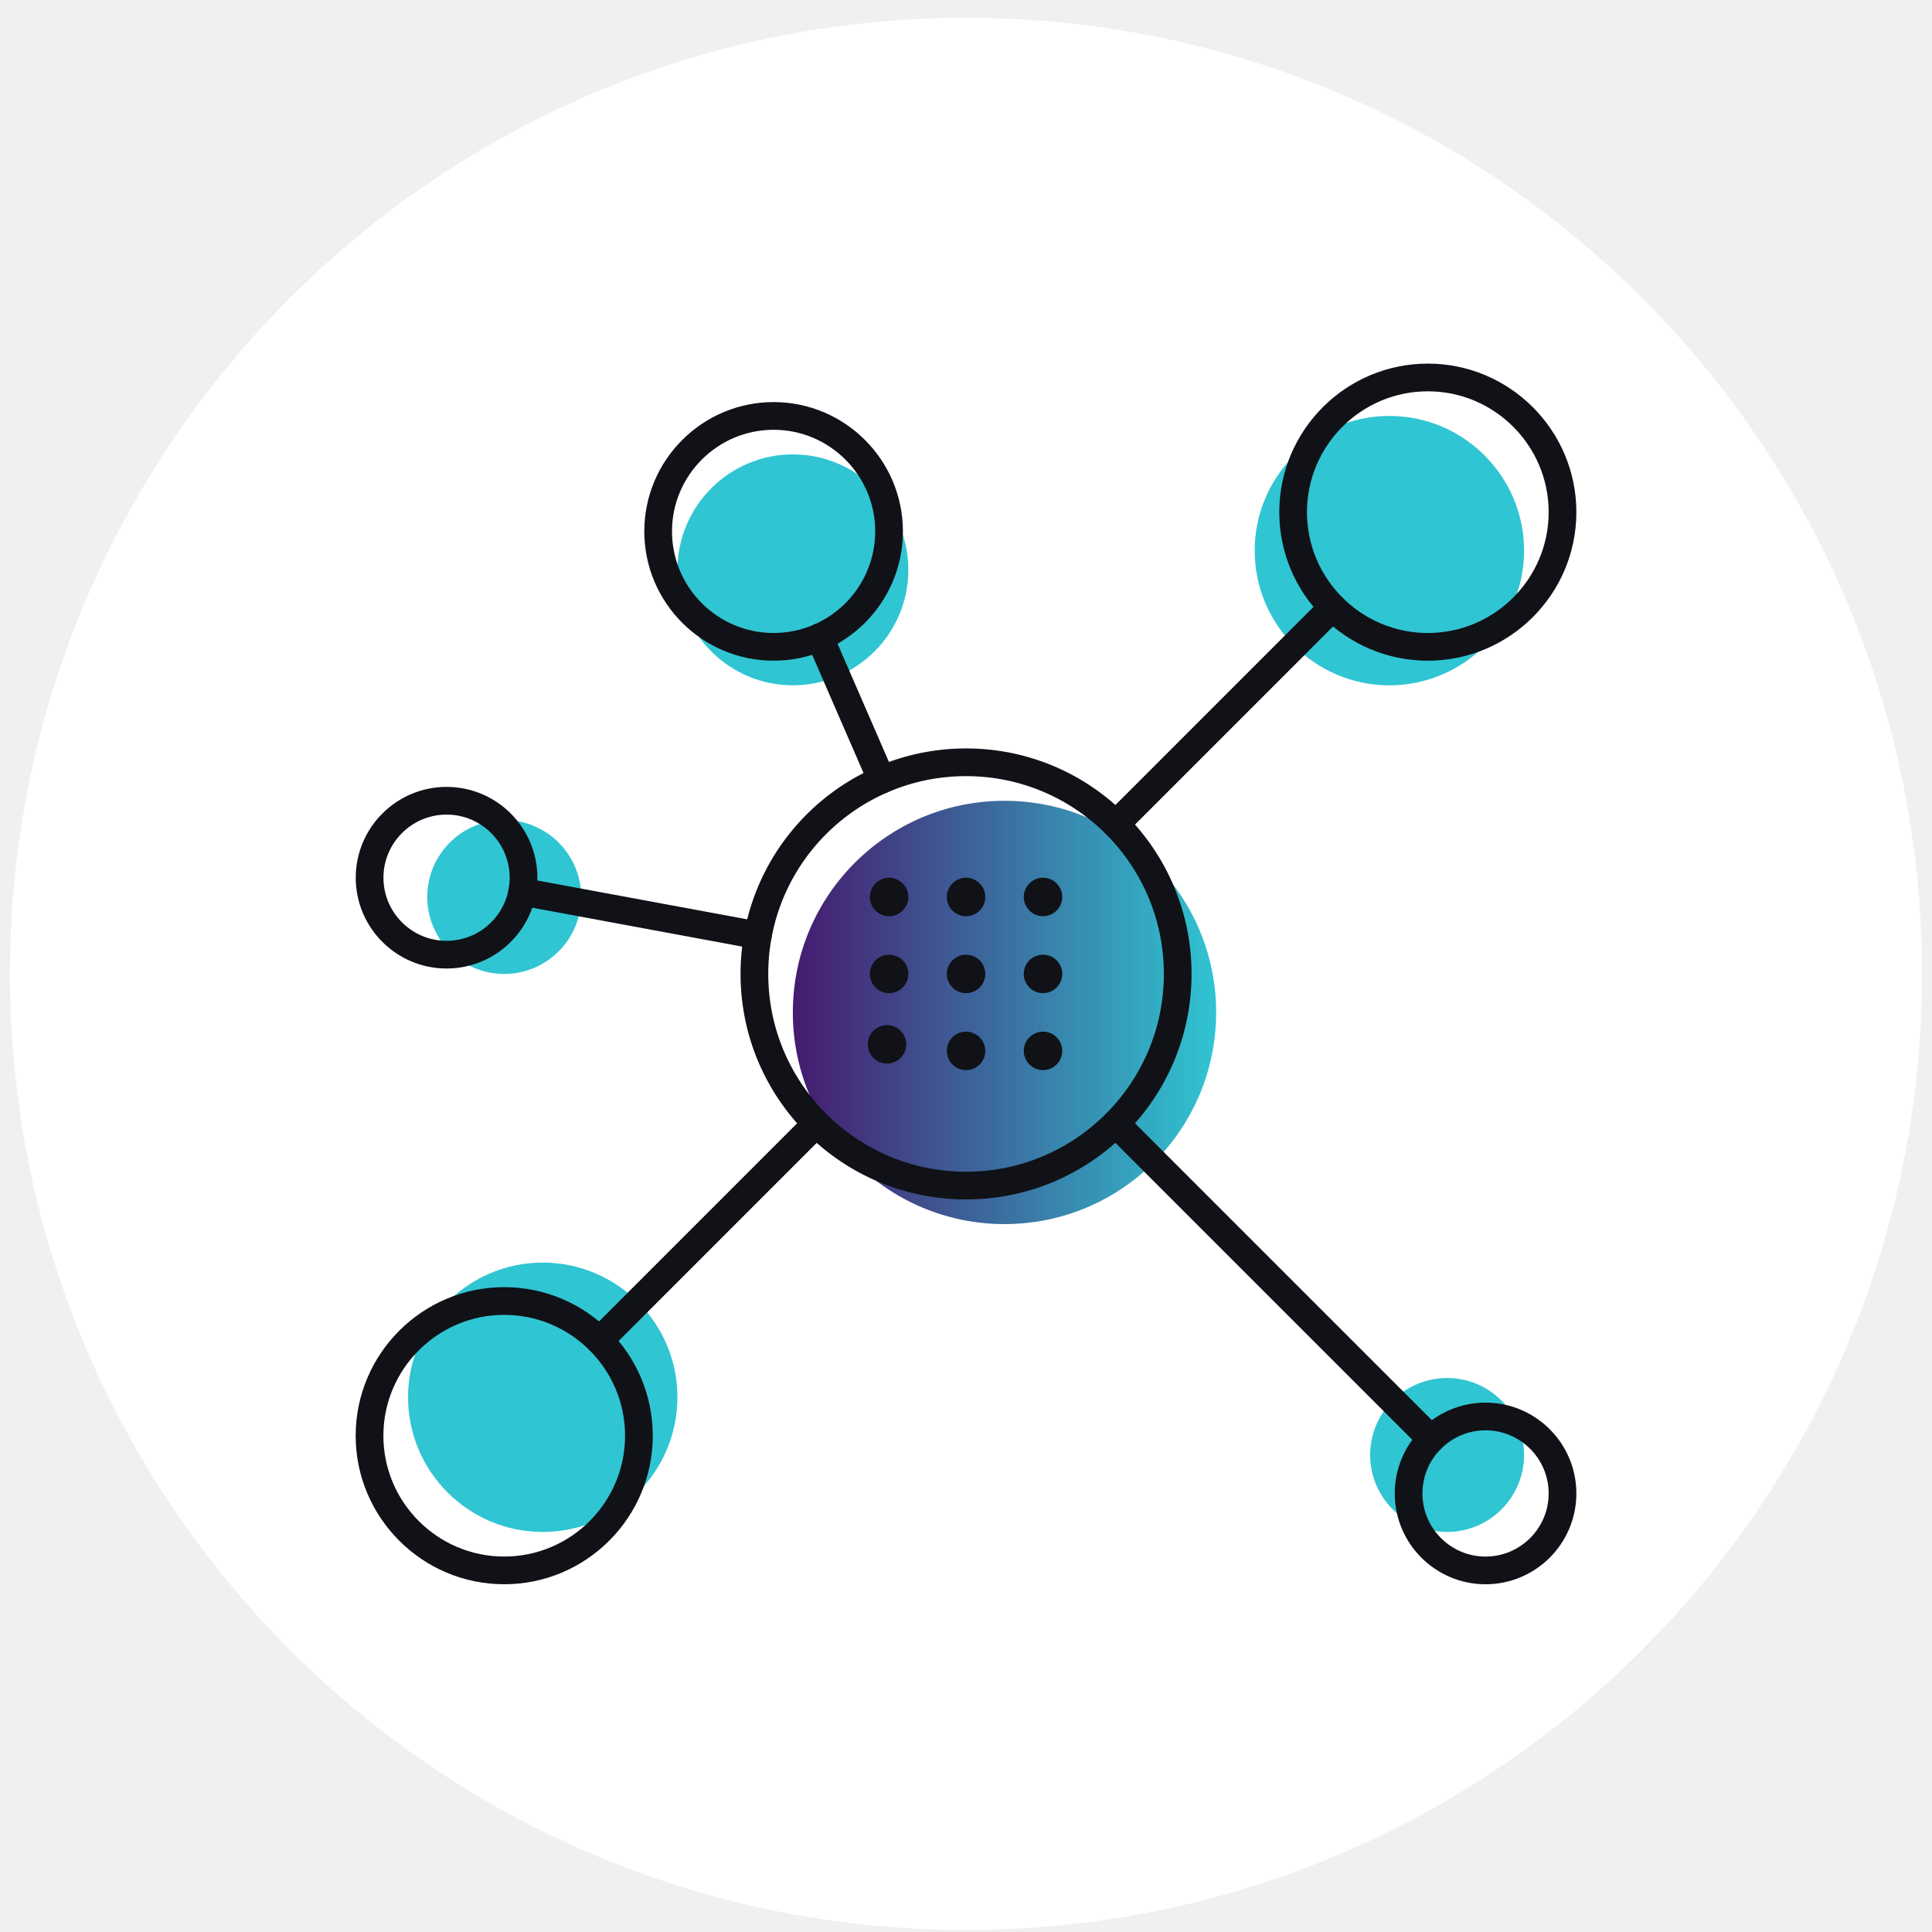
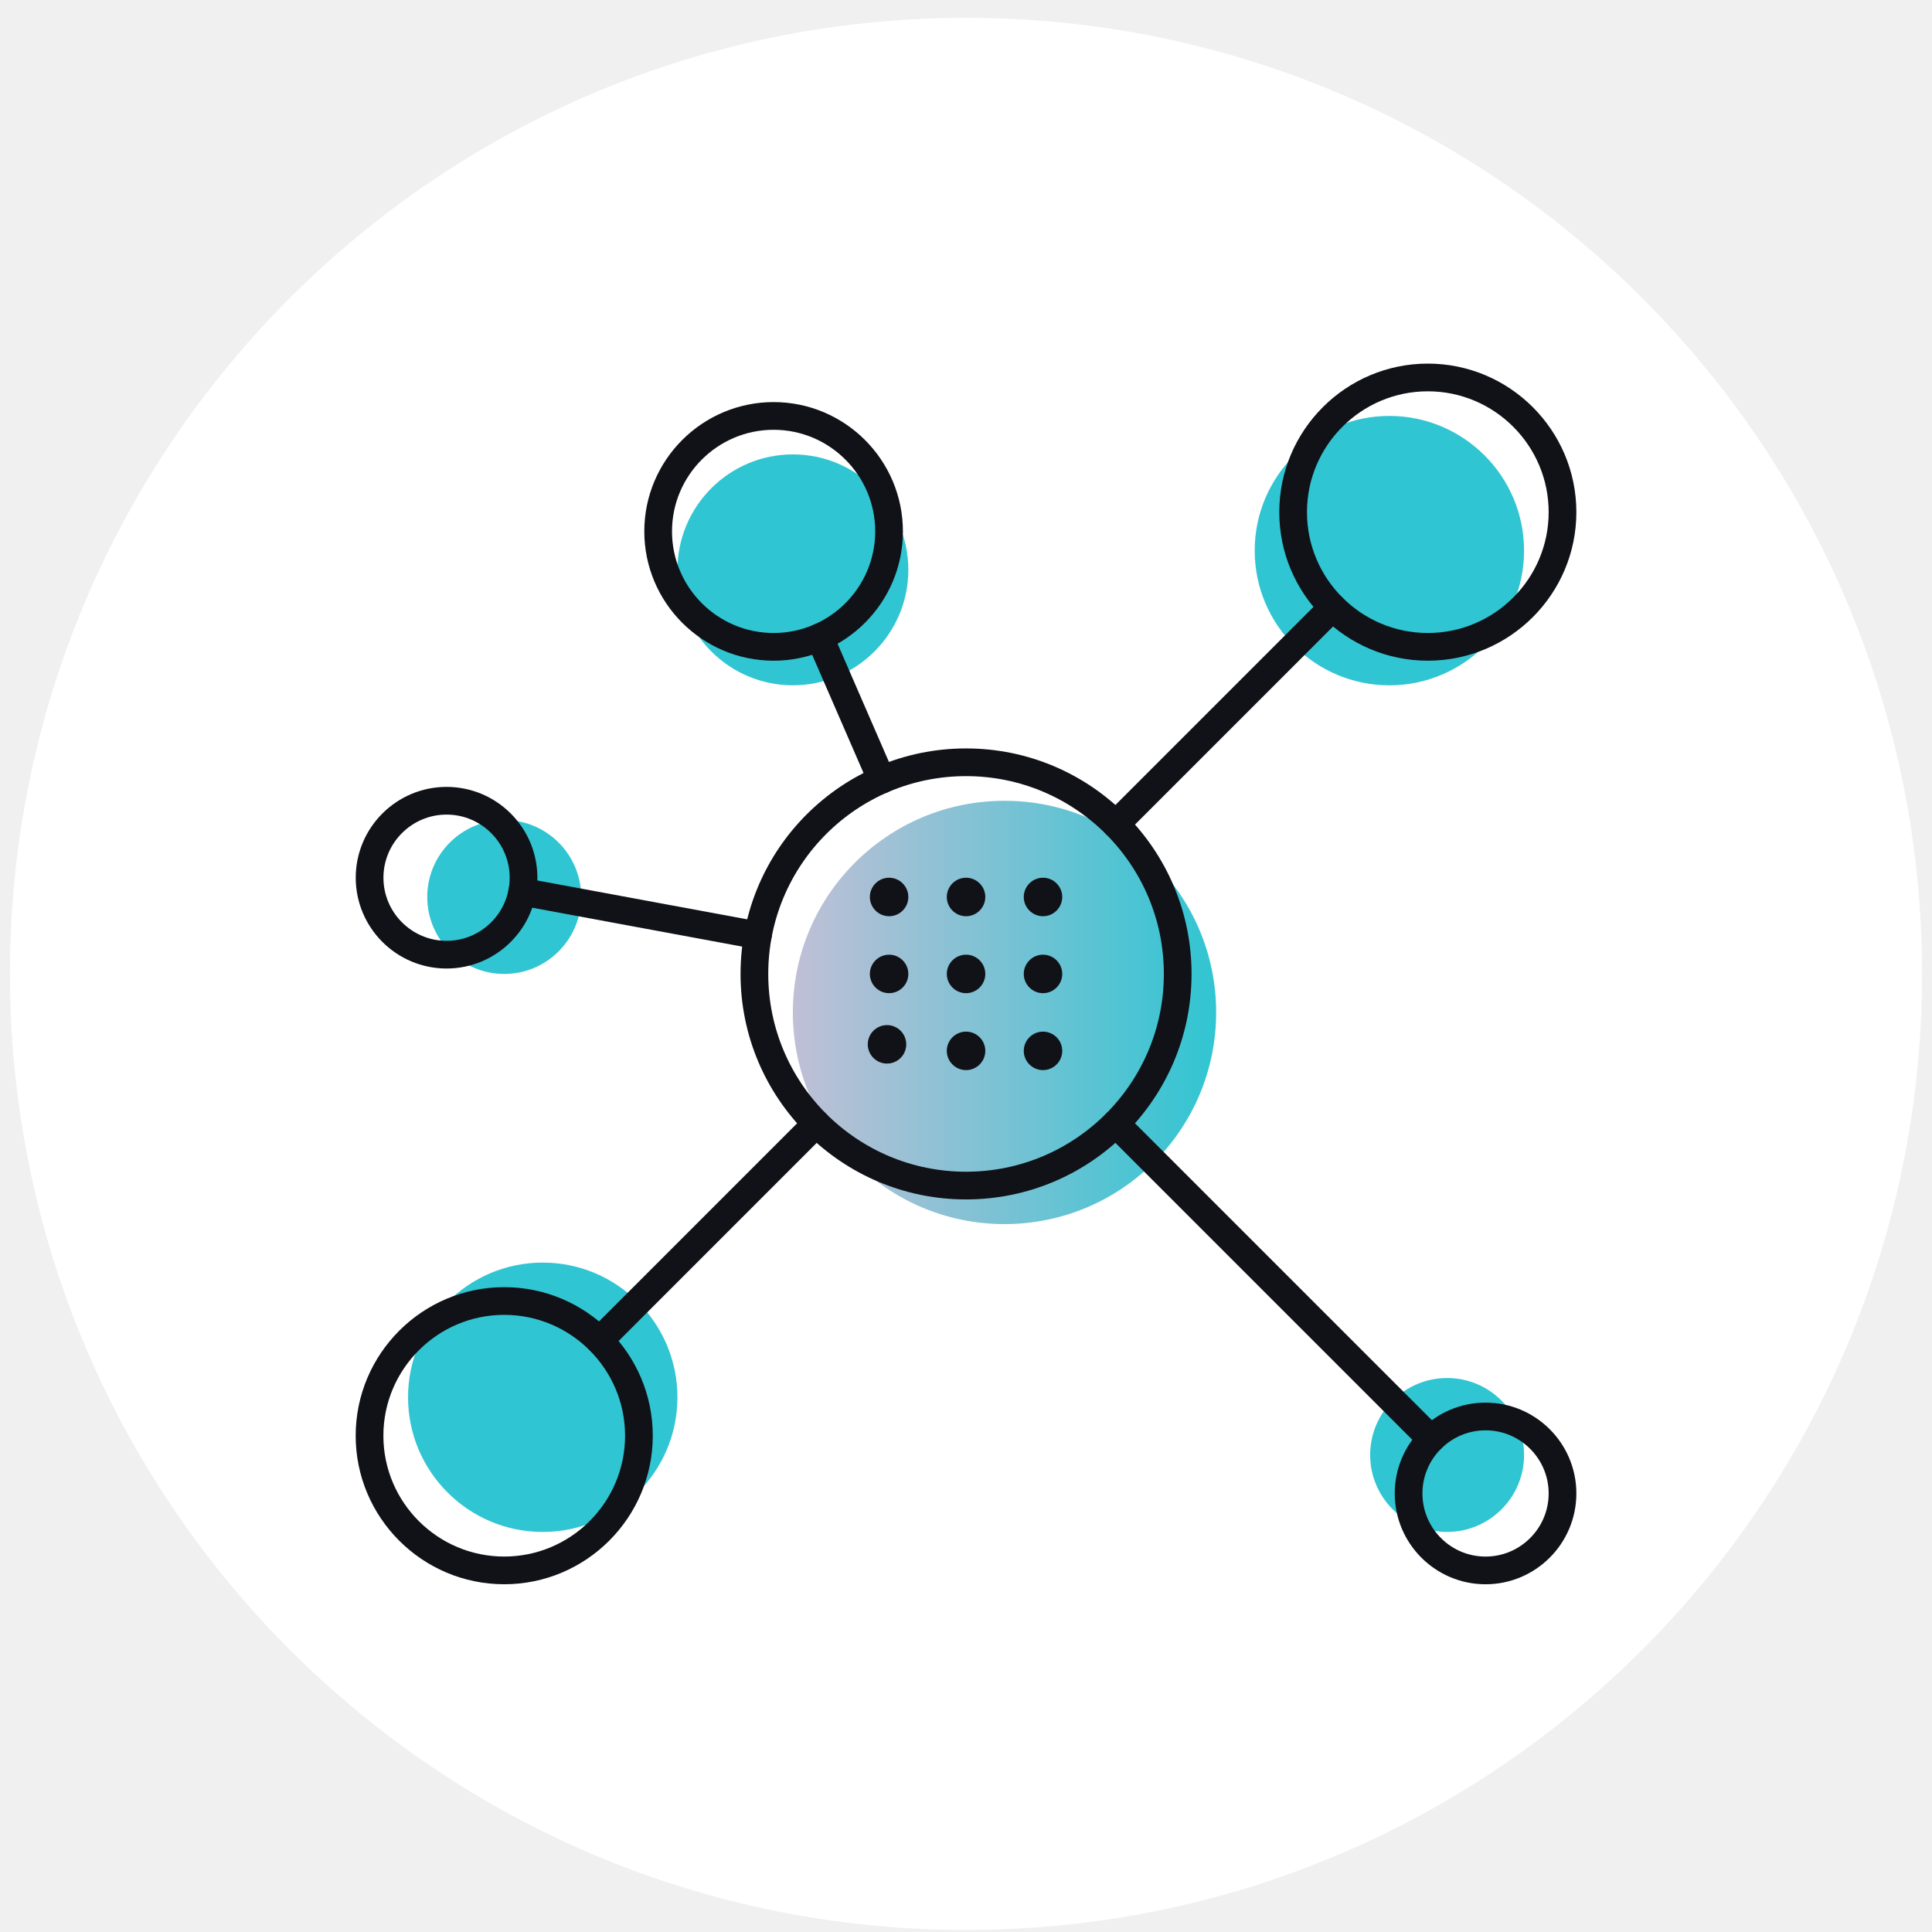
<svg xmlns="http://www.w3.org/2000/svg" width="97" height="97" viewBox="0 0 97 97" fill="none">
  <path fill-rule="evenodd" clip-rule="evenodd" d="M48.5 96.897C21.99 96.897 0.5 75.406 0.5 48.897C0.5 22.387 21.99 0.896 48.5 0.896C75.009 0.896 96.5 22.387 96.5 48.897C96.5 75.406 75.009 96.897 48.5 96.897Z" fill="#FFFFFF" />
  <mask id="mask0_3_43024" style="mask-type:luminance" maskUnits="userSpaceOnUse" x="39" y="40" width="23" height="22">
    <path fill-rule="evenodd" clip-rule="evenodd" d="M39.806 50.831C39.806 44.963 44.563 40.205 50.432 40.205C56.301 40.205 61.059 44.963 61.059 50.831C61.059 56.7 56.301 61.458 50.432 61.458C44.563 61.458 39.806 56.7 39.806 50.831Z" fill="white" />
  </mask>
  <g mask="url(#mask0_3_43024)">
    <rect x="61.078" y="62.879" width="22.541" height="24.151" transform="rotate(180 61.0781 62.8789)" fill="url(#paint0_linear_3_43024)" />
  </g>
  <path d="M69.757 20.883C73.485 20.883 76.519 23.916 76.519 27.645C76.519 31.374 73.485 34.408 69.757 34.408C66.029 34.408 62.995 31.374 62.995 27.645C62.995 23.916 66.029 20.883 69.757 20.883Z" fill="#30C5D2" />
  <path d="M27.249 63.391C30.977 63.391 34.012 66.424 34.012 70.153C34.012 73.882 30.977 76.915 27.249 76.915C23.521 76.915 20.487 73.882 20.487 70.153C20.487 66.424 23.521 63.391 27.249 63.391Z" fill="#30C5D2" />
  <path d="M39.809 22.814C43.005 22.814 45.605 25.414 45.605 28.611C45.605 31.807 43.005 34.407 39.809 34.407C36.613 34.407 34.013 31.807 34.013 28.611C34.013 25.414 36.613 22.814 39.809 22.814Z" fill="#30C5D2" />
  <path d="M72.655 69.186C74.787 69.186 76.519 70.918 76.519 73.049C76.519 75.18 74.787 76.914 72.655 76.914C70.524 76.914 68.791 75.18 68.791 73.049C68.791 70.918 70.524 69.186 72.655 69.186Z" fill="#30C5D2" />
  <path d="M25.315 41.17C27.447 41.17 29.18 42.903 29.18 45.034C29.18 47.165 27.447 48.899 25.315 48.899C23.184 48.899 21.451 47.165 21.451 45.034C21.451 42.903 23.184 41.17 25.315 41.17Z" fill="#30C5D2" />
  <path d="M37.876 48.898C37.876 43.029 42.633 38.272 48.502 38.272C54.371 38.272 59.129 43.029 59.129 48.898C59.129 54.766 54.371 59.524 48.502 59.524C42.633 59.524 37.876 54.766 37.876 48.898Z" stroke="#101217" stroke-width="1.391" stroke-linecap="round" stroke-linejoin="round" />
  <path d="M71.687 18.951C75.415 18.951 78.449 21.985 78.449 25.714C78.449 29.443 75.415 32.476 71.687 32.476C67.959 32.476 64.924 29.443 64.924 25.714C64.924 21.985 67.959 18.951 71.687 18.951Z" stroke="#101217" stroke-width="1.391" stroke-linecap="round" stroke-linejoin="round" />
  <path d="M25.315 65.32C29.044 65.32 32.078 68.354 32.078 72.083C32.078 75.812 29.044 78.845 25.315 78.845C21.587 78.845 18.553 75.812 18.553 72.083C18.553 68.354 21.587 65.32 25.315 65.32Z" stroke="#101217" stroke-width="1.391" stroke-linecap="round" stroke-linejoin="round" />
  <path d="M38.84 20.883C42.036 20.883 44.637 23.483 44.637 26.679C44.637 29.876 42.036 32.476 38.84 32.476C35.645 32.476 33.044 29.876 33.044 26.679C33.044 23.483 35.645 20.883 38.84 20.883Z" stroke="#101217" stroke-width="1.391" stroke-linecap="round" stroke-linejoin="round" />
  <path d="M74.585 71.117C76.716 71.117 78.449 72.85 78.449 74.981C78.449 77.113 76.716 78.846 74.585 78.846C72.454 78.846 70.721 77.113 70.721 74.981C70.721 72.85 72.454 71.117 74.585 71.117Z" stroke="#101217" stroke-width="1.391" stroke-linecap="round" stroke-linejoin="round" />
  <path d="M22.421 40.203C24.552 40.203 26.285 41.936 26.285 44.067C26.285 46.198 24.552 47.931 22.421 47.931C20.29 47.931 18.556 46.198 18.556 44.067C18.556 41.936 20.29 40.203 22.421 40.203Z" stroke="#101217" stroke-width="1.391" stroke-linecap="round" stroke-linejoin="round" />
  <path d="M56.018 56.414L71.852 72.248" stroke="#101217" stroke-width="1.391" stroke-linecap="round" stroke-linejoin="round" />
  <path d="M30.101 67.302L40.988 56.414" stroke="#101217" stroke-width="1.391" stroke-linecap="round" stroke-linejoin="round" />
  <path d="M26.216 44.772L38.051 46.964" stroke="#101217" stroke-width="1.391" stroke-linecap="round" stroke-linejoin="round" />
  <path d="M41.151 31.992L44.262 39.151" stroke="#101217" stroke-width="1.391" stroke-linecap="round" stroke-linejoin="round" />
  <path d="M56.019 41.382L66.906 30.494" stroke="#101217" stroke-width="1.391" stroke-linecap="round" stroke-linejoin="round" />
  <path d="M43.673 48.898C43.673 49.429 44.107 49.864 44.639 49.864C45.171 49.864 45.605 49.429 45.605 48.898C45.605 48.366 45.171 47.932 44.639 47.932C44.107 47.932 43.673 48.366 43.673 48.898Z" fill="#101217" />
  <path d="M43.568 52.433C43.568 52.965 44.002 53.399 44.534 53.399C45.066 53.399 45.5 52.965 45.5 52.433C45.5 51.901 45.066 51.467 44.534 51.467C44.002 51.467 43.568 51.901 43.568 52.433Z" fill="#101217" />
  <path d="M43.673 45.035C43.673 45.566 44.107 46.001 44.639 46.001C45.171 46.001 45.605 45.566 45.605 45.035C45.605 44.502 45.171 44.068 44.639 44.068C44.107 44.068 43.673 44.502 43.673 45.035Z" fill="#101217" />
  <path d="M47.536 48.898C47.536 49.429 47.97 49.864 48.502 49.864C49.035 49.864 49.469 49.429 49.469 48.898C49.469 48.366 49.035 47.932 48.502 47.932C47.97 47.932 47.536 48.366 47.536 48.898Z" fill="#101217" />
  <path d="M47.536 52.761C47.536 53.293 47.97 53.727 48.502 53.727C49.035 53.727 49.469 53.293 49.469 52.761C49.469 52.229 49.035 51.795 48.502 51.795C47.97 51.795 47.536 52.229 47.536 52.761Z" fill="#101217" />
  <path d="M47.536 45.035C47.536 45.566 47.97 46.001 48.502 46.001C49.035 46.001 49.469 45.566 49.469 45.035C49.469 44.502 49.035 44.068 48.502 44.068C47.97 44.068 47.536 44.502 47.536 45.035Z" fill="#101217" />
  <path d="M51.4 48.898C51.4 49.429 51.834 49.864 52.366 49.864C52.898 49.864 53.332 49.429 53.332 48.898C53.332 48.366 52.898 47.932 52.366 47.932C51.834 47.932 51.4 48.366 51.4 48.898Z" fill="#101217" />
  <path d="M51.4 52.761C51.4 53.293 51.834 53.727 52.366 53.727C52.898 53.727 53.332 53.293 53.332 52.761C53.332 52.229 52.898 51.795 52.366 51.795C51.834 51.795 51.4 52.229 51.4 52.761Z" fill="#101217" />
  <path d="M51.4 45.035C51.4 45.566 51.834 46.001 52.366 46.001C52.898 46.001 53.332 45.566 53.332 45.035C53.332 44.502 52.898 44.068 52.366 44.068C51.834 44.068 51.4 44.502 51.4 45.035Z" fill="#101217" />
  <defs>
    <linearGradient id="paint0_linear_3_43024" x1="61.078" y1="74.955" x2="83.619" y2="74.955" gradientUnits="userSpaceOnUse">
      <stop stop-color="#30C5D2" />
-       <stop offset="1" stop-color="#471069" />
+       <stop offset="1" stop-color="#C9BFD6" />
    </linearGradient>
  </defs>
</svg>
